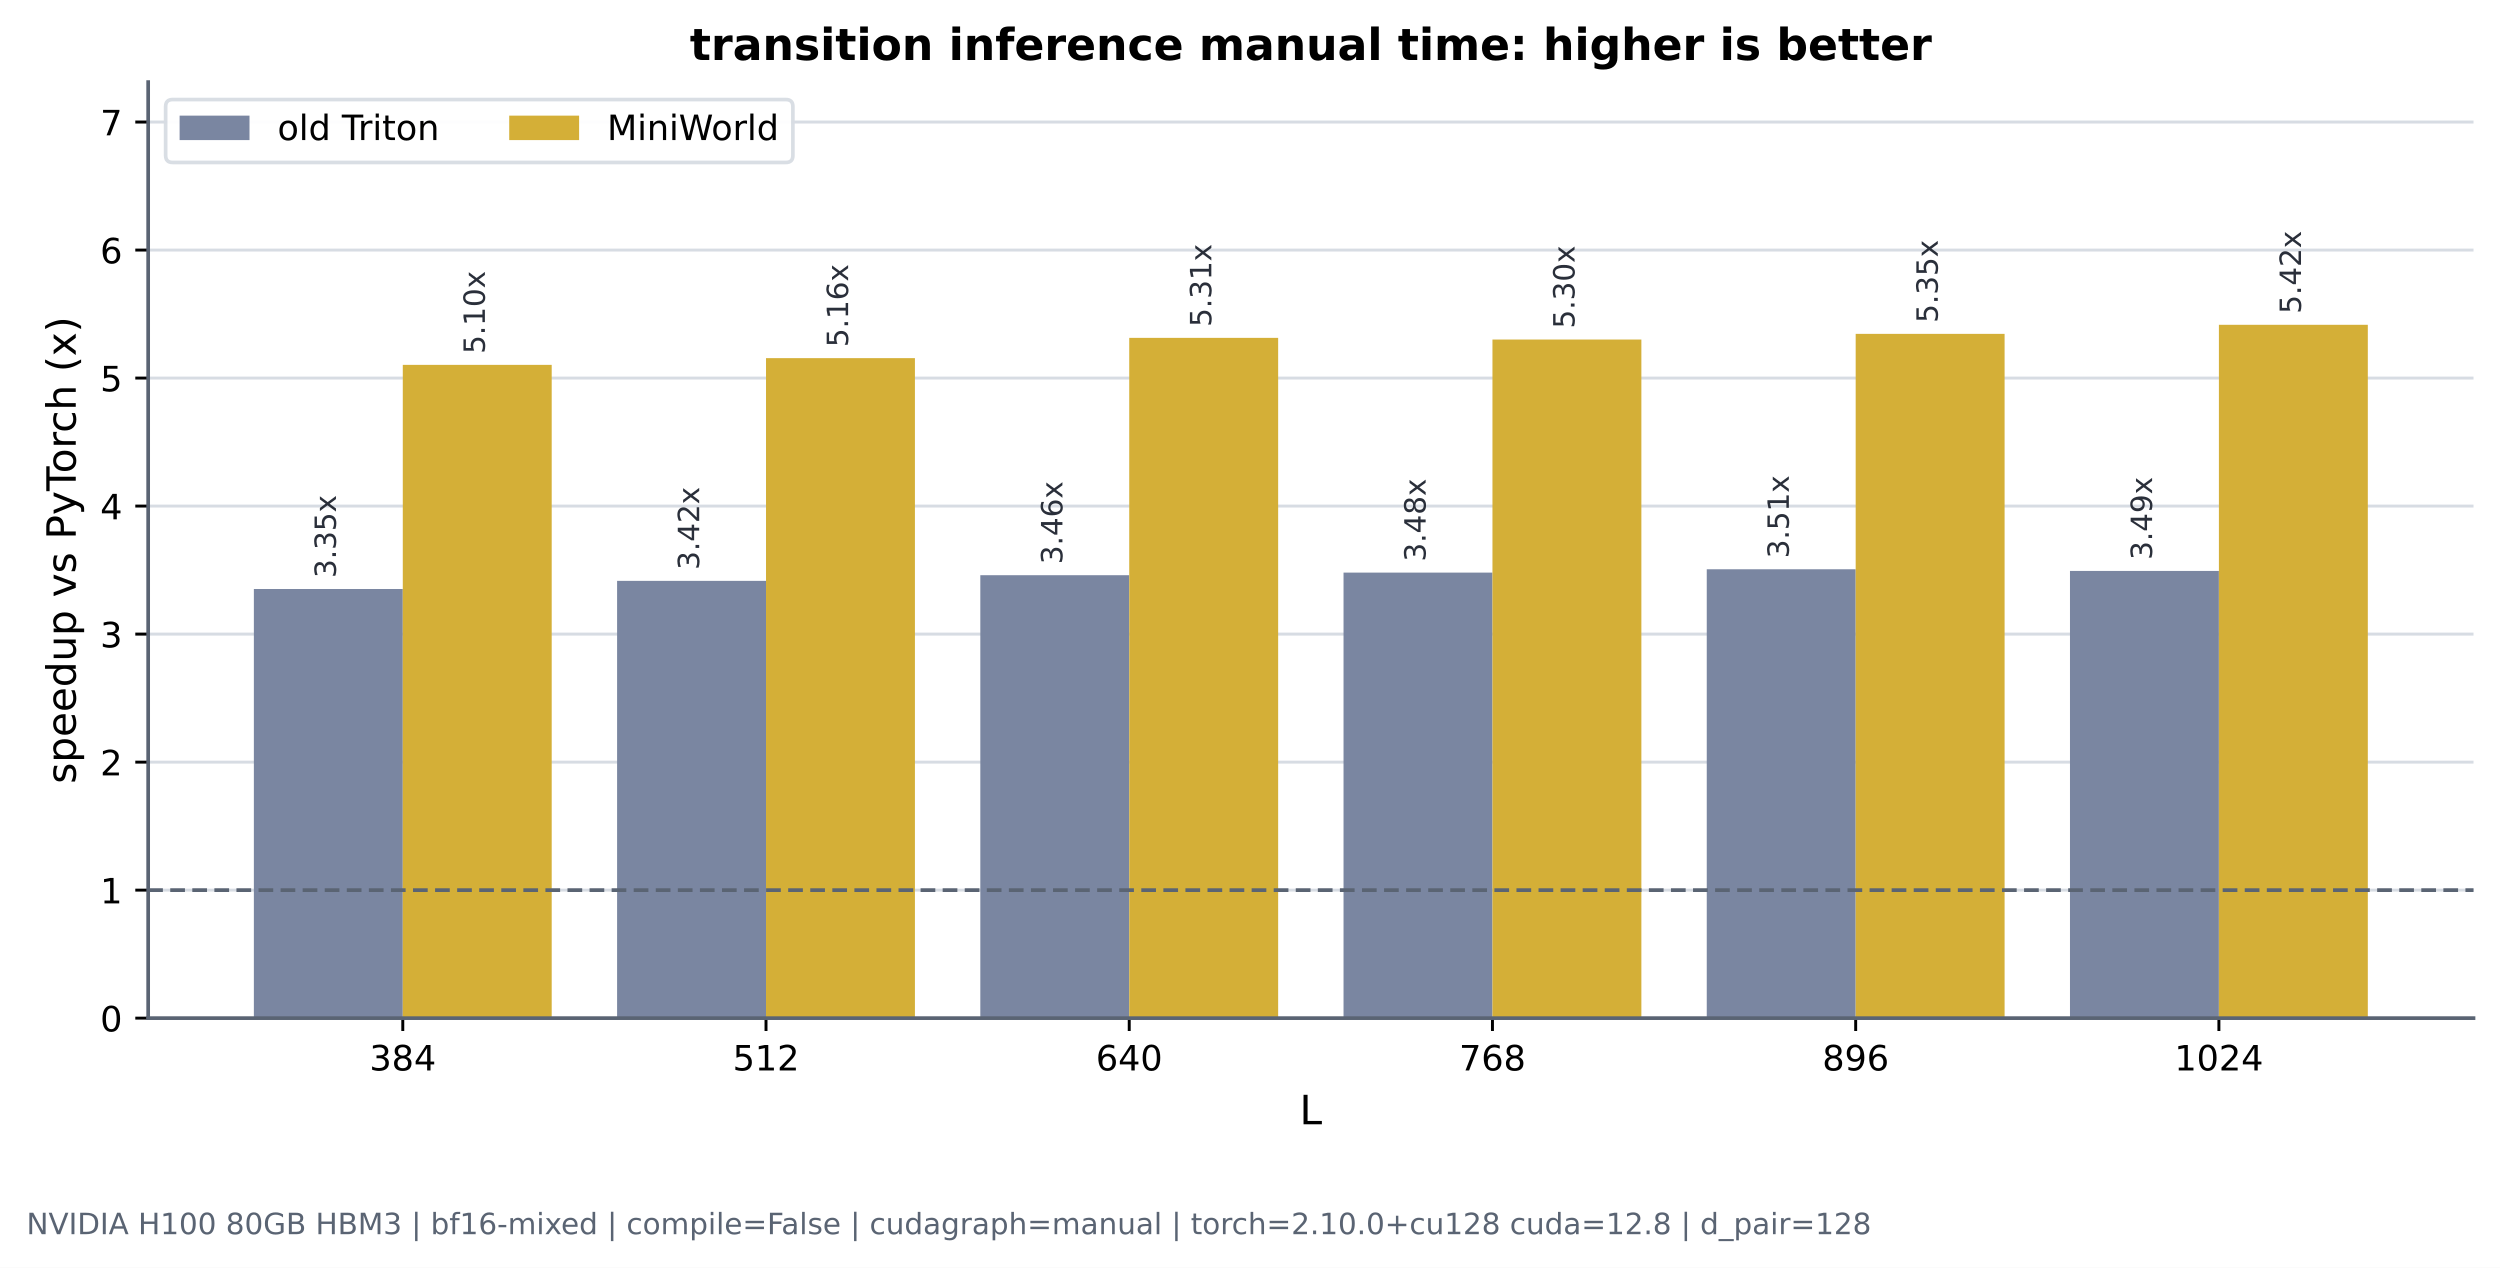
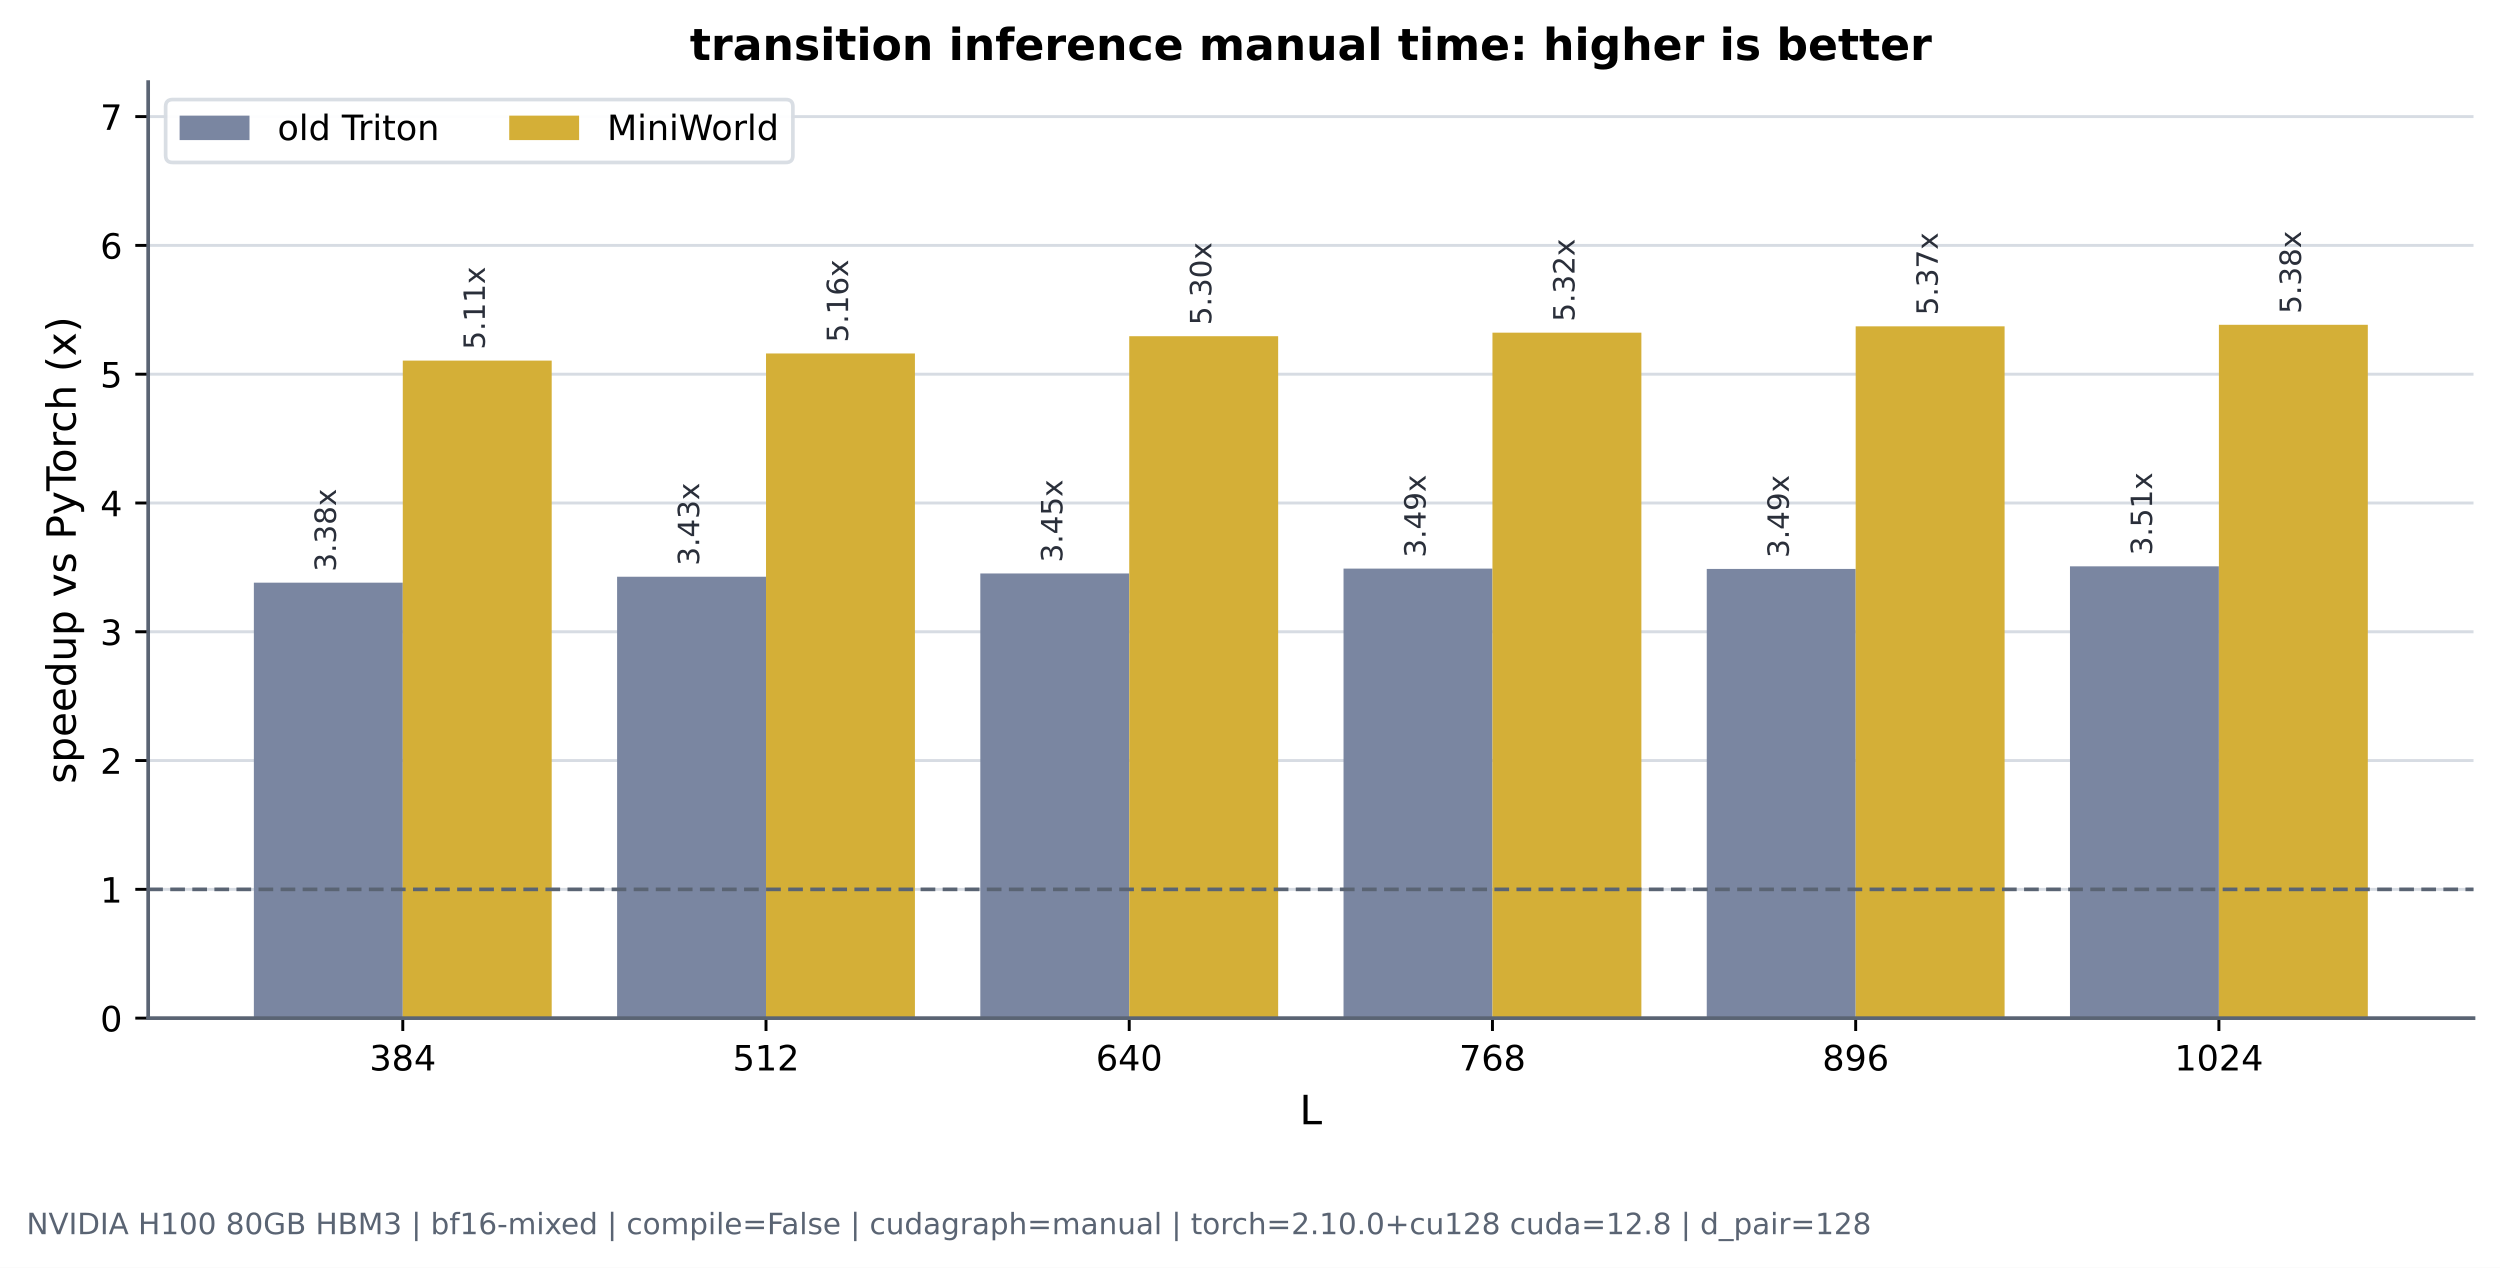
<svg xmlns="http://www.w3.org/2000/svg" xmlns:xlink="http://www.w3.org/1999/xlink" width="679.68pt" height="344.665pt" viewBox="0 0 679.68 344.665" version="1.1">
  <defs>
    <style type="text/css">*{stroke-linejoin: round; stroke-linecap: butt}</style>
  </defs>
  <g id="figure_1">
    <g id="patch_1">
      <path d="M 0 344.665  L 679.68 344.665  L 679.68 0  L 0 0  z " style="fill: #ffffff" />
    </g>
    <g id="axes_1">
      <g id="patch_2">
        <path d="M 40.283 276.805  L 672.48 276.805  L 672.48 22.318  L 40.283 22.318  z " style="fill: #ffffff" />
      </g>
      <g id="matplotlib.axis_1">
        <g id="xtick_1">
          <g id="line2d_1">
            <defs>
-               <path id="m460fba38cb" d="M 0 0  L 0 3.5  " style="stroke: #000000; stroke-width: 0.8" />
+               <path id="maee2445586" d="M 0 0  L 0 3.5  " style="stroke: #000000; stroke-width: 0.8" />
            </defs>
            <g>
-               <use xlink:href="#m460fba38cb" x="109.506" y="276.805" style="stroke: #000000; stroke-width: 0.8" />
+               <use xlink:href="#maee2445586" x="109.506" y="276.805" style="stroke: #000000; stroke-width: 0.8" />
            </g>
          </g>
          <g id="text_1">
            <text style="font-size: 9.5px; font-family: 'DejaVu Sans', 'Arial', 'Helvetica', sans-serif; text-anchor: middle" x="109.506" y="291.023" transform="rotate(-0 109.5063 291.0227)">384</text>
          </g>
        </g>
        <g id="xtick_2">
          <g id="line2d_2">
            <g>
-               <use xlink:href="#m460fba38cb" x="208.256" y="276.805" style="stroke: #000000; stroke-width: 0.8" />
+               <use xlink:href="#maee2445586" x="208.256" y="276.805" style="stroke: #000000; stroke-width: 0.8" />
            </g>
          </g>
          <g id="text_2">
            <text style="font-size: 9.5px; font-family: 'DejaVu Sans', 'Arial', 'Helvetica', sans-serif; text-anchor: middle" x="208.256" y="291.023" transform="rotate(-0 208.2563 291.0227)">512</text>
          </g>
        </g>
        <g id="xtick_3">
          <g id="line2d_3">
            <g>
-               <use xlink:href="#m460fba38cb" x="307.006" y="276.805" style="stroke: #000000; stroke-width: 0.8" />
+               <use xlink:href="#maee2445586" x="307.006" y="276.805" style="stroke: #000000; stroke-width: 0.8" />
            </g>
          </g>
          <g id="text_3">
            <text style="font-size: 9.5px; font-family: 'DejaVu Sans', 'Arial', 'Helvetica', sans-serif; text-anchor: middle" x="307.006" y="291.023" transform="rotate(-0 307.0063 291.0227)">640</text>
          </g>
        </g>
        <g id="xtick_4">
          <g id="line2d_4">
            <g>
-               <use xlink:href="#m460fba38cb" x="405.756" y="276.805" style="stroke: #000000; stroke-width: 0.8" />
+               <use xlink:href="#maee2445586" x="405.756" y="276.805" style="stroke: #000000; stroke-width: 0.8" />
            </g>
          </g>
          <g id="text_4">
            <text style="font-size: 9.5px; font-family: 'DejaVu Sans', 'Arial', 'Helvetica', sans-serif; text-anchor: middle" x="405.756" y="291.023" transform="rotate(-0 405.7563 291.0227)">768</text>
          </g>
        </g>
        <g id="xtick_5">
          <g id="line2d_5">
            <g>
-               <use xlink:href="#m460fba38cb" x="504.506" y="276.805" style="stroke: #000000; stroke-width: 0.8" />
+               <use xlink:href="#maee2445586" x="504.506" y="276.805" style="stroke: #000000; stroke-width: 0.8" />
            </g>
          </g>
          <g id="text_5">
            <text style="font-size: 9.5px; font-family: 'DejaVu Sans', 'Arial', 'Helvetica', sans-serif; text-anchor: middle" x="504.506" y="291.023" transform="rotate(-0 504.5063 291.0227)">896</text>
          </g>
        </g>
        <g id="xtick_6">
          <g id="line2d_6">
            <g>
-               <use xlink:href="#m460fba38cb" x="603.256" y="276.805" style="stroke: #000000; stroke-width: 0.8" />
+               <use xlink:href="#maee2445586" x="603.256" y="276.805" style="stroke: #000000; stroke-width: 0.8" />
            </g>
          </g>
          <g id="text_6">
            <text style="font-size: 9.5px; font-family: 'DejaVu Sans', 'Arial', 'Helvetica', sans-serif; text-anchor: middle" x="603.256" y="291.023" transform="rotate(-0 603.2563 291.0227)">1024</text>
          </g>
        </g>
        <g id="text_7">
          <text style="font-size: 11px; font-family: 'DejaVu Sans', 'Arial', 'Helvetica', sans-serif; text-anchor: middle" x="356.381" y="305.662" transform="rotate(-0 356.3813 305.6624)">L</text>
        </g>
      </g>
      <g id="matplotlib.axis_2">
        <g id="ytick_1">
          <g id="line2d_7">
-             <path d="M 40.283 276.805  L 672.48 276.805  " clip-path="url(#pcab9bd2291)" style="fill: none; stroke: #d7dce3; stroke-width: 0.8; stroke-linecap: square" />
+             <path d="M 40.283 276.805  L 672.48 276.805  " clip-path="url(#pf762ebc388)" style="fill: none; stroke: #d7dce3; stroke-width: 0.8; stroke-linecap: square" />
          </g>
          <g id="line2d_8">
            <defs>
-               <path id="mcb0c6689fc" d="M 0 0  L -3.5 0  " style="stroke: #000000; stroke-width: 0.8" />
+               <path id="me5e0cddc04" d="M 0 0  L -3.5 0  " style="stroke: #000000; stroke-width: 0.8" />
            </defs>
            <g>
-               <use xlink:href="#mcb0c6689fc" x="40.283" y="276.805" style="stroke: #000000; stroke-width: 0.8" />
+               <use xlink:href="#me5e0cddc04" x="40.283" y="276.805" style="stroke: #000000; stroke-width: 0.8" />
            </g>
          </g>
          <g id="text_8">
            <text style="font-size: 9.5px; font-family: 'DejaVu Sans', 'Arial', 'Helvetica', sans-serif; text-anchor: end" x="33.283" y="280.414" transform="rotate(-0 33.28258 280.4138)">0</text>
          </g>
        </g>
        <g id="ytick_2">
          <g id="line2d_9">
-             <path d="M 40.283 242.001  L 672.48 242.001  " clip-path="url(#pcab9bd2291)" style="fill: none; stroke: #d7dce3; stroke-width: 0.8; stroke-linecap: square" />
+             <path d="M 40.283 241.79  L 672.48 241.79  " clip-path="url(#pf762ebc388)" style="fill: none; stroke: #d7dce3; stroke-width: 0.8; stroke-linecap: square" />
          </g>
          <g id="line2d_10">
            <g>
-               <use xlink:href="#mcb0c6689fc" x="40.283" y="242.001" style="stroke: #000000; stroke-width: 0.8" />
+               <use xlink:href="#me5e0cddc04" x="40.283" y="241.79" style="stroke: #000000; stroke-width: 0.8" />
            </g>
          </g>
          <g id="text_9">
-             <text style="font-size: 9.5px; font-family: 'DejaVu Sans', 'Arial', 'Helvetica', sans-serif; text-anchor: end" x="33.283" y="245.61" transform="rotate(-0 33.28258 245.6098)">1</text>
+             <text style="font-size: 9.5px; font-family: 'DejaVu Sans', 'Arial', 'Helvetica', sans-serif; text-anchor: end" x="33.283" y="245.399" transform="rotate(-0 33.28258 245.3988)">1</text>
          </g>
        </g>
        <g id="ytick_3">
          <g id="line2d_11">
-             <path d="M 40.283 207.197  L 672.48 207.197  " clip-path="url(#pcab9bd2291)" style="fill: none; stroke: #d7dce3; stroke-width: 0.8; stroke-linecap: square" />
+             <path d="M 40.283 206.775  L 672.48 206.775  " clip-path="url(#pf762ebc388)" style="fill: none; stroke: #d7dce3; stroke-width: 0.8; stroke-linecap: square" />
          </g>
          <g id="line2d_12">
            <g>
-               <use xlink:href="#mcb0c6689fc" x="40.283" y="207.197" style="stroke: #000000; stroke-width: 0.8" />
+               <use xlink:href="#me5e0cddc04" x="40.283" y="206.775" style="stroke: #000000; stroke-width: 0.8" />
            </g>
          </g>
          <g id="text_10">
-             <text style="font-size: 9.5px; font-family: 'DejaVu Sans', 'Arial', 'Helvetica', sans-serif; text-anchor: end" x="33.283" y="210.806" transform="rotate(-0 33.28258 210.8058)">2</text>
+             <text style="font-size: 9.5px; font-family: 'DejaVu Sans', 'Arial', 'Helvetica', sans-serif; text-anchor: end" x="33.283" y="210.384" transform="rotate(-0 33.28258 210.3838)">2</text>
          </g>
        </g>
        <g id="ytick_4">
          <g id="line2d_13">
-             <path d="M 40.283 172.393  L 672.48 172.393  " clip-path="url(#pcab9bd2291)" style="fill: none; stroke: #d7dce3; stroke-width: 0.8; stroke-linecap: square" />
+             <path d="M 40.283 171.76  L 672.48 171.76  " clip-path="url(#pf762ebc388)" style="fill: none; stroke: #d7dce3; stroke-width: 0.8; stroke-linecap: square" />
          </g>
          <g id="line2d_14">
            <g>
-               <use xlink:href="#mcb0c6689fc" x="40.283" y="172.393" style="stroke: #000000; stroke-width: 0.8" />
+               <use xlink:href="#me5e0cddc04" x="40.283" y="171.76" style="stroke: #000000; stroke-width: 0.8" />
            </g>
          </g>
          <g id="text_11">
-             <text style="font-size: 9.5px; font-family: 'DejaVu Sans', 'Arial', 'Helvetica', sans-serif; text-anchor: end" x="33.283" y="176.002" transform="rotate(-0 33.28258 176.0017)">3</text>
+             <text style="font-size: 9.5px; font-family: 'DejaVu Sans', 'Arial', 'Helvetica', sans-serif; text-anchor: end" x="33.283" y="175.369" transform="rotate(-0 33.28258 175.3688)">3</text>
          </g>
        </g>
        <g id="ytick_5">
          <g id="line2d_15">
-             <path d="M 40.283 137.589  L 672.48 137.589  " clip-path="url(#pcab9bd2291)" style="fill: none; stroke: #d7dce3; stroke-width: 0.8; stroke-linecap: square" />
+             <path d="M 40.283 136.745  L 672.48 136.745  " clip-path="url(#pf762ebc388)" style="fill: none; stroke: #d7dce3; stroke-width: 0.8; stroke-linecap: square" />
          </g>
          <g id="line2d_16">
            <g>
-               <use xlink:href="#mcb0c6689fc" x="40.283" y="137.589" style="stroke: #000000; stroke-width: 0.8" />
+               <use xlink:href="#me5e0cddc04" x="40.283" y="136.745" style="stroke: #000000; stroke-width: 0.8" />
            </g>
          </g>
          <g id="text_12">
-             <text style="font-size: 9.5px; font-family: 'DejaVu Sans', 'Arial', 'Helvetica', sans-serif; text-anchor: end" x="33.283" y="141.198" transform="rotate(-0 33.28258 141.1977)">4</text>
+             <text style="font-size: 9.5px; font-family: 'DejaVu Sans', 'Arial', 'Helvetica', sans-serif; text-anchor: end" x="33.283" y="140.354" transform="rotate(-0 33.28258 140.3537)">4</text>
          </g>
        </g>
        <g id="ytick_6">
          <g id="line2d_17">
-             <path d="M 40.283 102.785  L 672.48 102.785  " clip-path="url(#pcab9bd2291)" style="fill: none; stroke: #d7dce3; stroke-width: 0.8; stroke-linecap: square" />
+             <path d="M 40.283 101.73  L 672.48 101.73  " clip-path="url(#pf762ebc388)" style="fill: none; stroke: #d7dce3; stroke-width: 0.8; stroke-linecap: square" />
          </g>
          <g id="line2d_18">
            <g>
-               <use xlink:href="#mcb0c6689fc" x="40.283" y="102.785" style="stroke: #000000; stroke-width: 0.8" />
+               <use xlink:href="#me5e0cddc04" x="40.283" y="101.73" style="stroke: #000000; stroke-width: 0.8" />
            </g>
          </g>
          <g id="text_13">
-             <text style="font-size: 9.5px; font-family: 'DejaVu Sans', 'Arial', 'Helvetica', sans-serif; text-anchor: end" x="33.283" y="106.394" transform="rotate(-0 33.28258 106.3937)">5</text>
+             <text style="font-size: 9.5px; font-family: 'DejaVu Sans', 'Arial', 'Helvetica', sans-serif; text-anchor: end" x="33.283" y="105.339" transform="rotate(-0 33.28258 105.3387)">5</text>
          </g>
        </g>
        <g id="ytick_7">
          <g id="line2d_19">
-             <path d="M 40.283 67.981  L 672.48 67.981  " clip-path="url(#pcab9bd2291)" style="fill: none; stroke: #d7dce3; stroke-width: 0.8; stroke-linecap: square" />
+             <path d="M 40.283 66.715  L 672.48 66.715  " clip-path="url(#pf762ebc388)" style="fill: none; stroke: #d7dce3; stroke-width: 0.8; stroke-linecap: square" />
          </g>
          <g id="line2d_20">
            <g>
-               <use xlink:href="#mcb0c6689fc" x="40.283" y="67.981" style="stroke: #000000; stroke-width: 0.8" />
+               <use xlink:href="#me5e0cddc04" x="40.283" y="66.715" style="stroke: #000000; stroke-width: 0.8" />
            </g>
          </g>
          <g id="text_14">
-             <text style="font-size: 9.5px; font-family: 'DejaVu Sans', 'Arial', 'Helvetica', sans-serif; text-anchor: end" x="33.283" y="71.59" transform="rotate(-0 33.28258 71.58965)">6</text>
+             <text style="font-size: 9.5px; font-family: 'DejaVu Sans', 'Arial', 'Helvetica', sans-serif; text-anchor: end" x="33.283" y="70.324" transform="rotate(-0 33.28258 70.32369)">6</text>
          </g>
        </g>
        <g id="ytick_8">
          <g id="line2d_21">
-             <path d="M 40.283 33.177  L 672.48 33.177  " clip-path="url(#pcab9bd2291)" style="fill: none; stroke: #d7dce3; stroke-width: 0.8; stroke-linecap: square" />
+             <path d="M 40.283 31.7  L 672.48 31.7  " clip-path="url(#pf762ebc388)" style="fill: none; stroke: #d7dce3; stroke-width: 0.8; stroke-linecap: square" />
          </g>
          <g id="line2d_22">
            <g>
-               <use xlink:href="#mcb0c6689fc" x="40.283" y="33.177" style="stroke: #000000; stroke-width: 0.8" />
+               <use xlink:href="#me5e0cddc04" x="40.283" y="31.7" style="stroke: #000000; stroke-width: 0.8" />
            </g>
          </g>
          <g id="text_15">
-             <text style="font-size: 9.5px; font-family: 'DejaVu Sans', 'Arial', 'Helvetica', sans-serif; text-anchor: end" x="33.283" y="36.786" transform="rotate(-0 33.28258 36.78562)">7</text>
+             <text style="font-size: 9.5px; font-family: 'DejaVu Sans', 'Arial', 'Helvetica', sans-serif; text-anchor: end" x="33.283" y="35.309" transform="rotate(-0 33.28258 35.30867)">7</text>
          </g>
        </g>
        <g id="text_16">
          <text style="font-size: 11px; font-family: 'DejaVu Sans', 'Arial', 'Helvetica', sans-serif; text-anchor: middle" x="20.596" y="149.562" transform="rotate(-90 20.59562 149.5615)">speedup vs PyTorch (x)</text>
        </g>
      </g>
      <g id="patch_3">
-         <path d="M 69.019 276.805  L 109.506 276.805  L 109.506 160.129  L 69.019 160.129  z " clip-path="url(#pcab9bd2291)" style="fill: #7a86a1" />
+         <path d="M 69.019 276.805  L 109.506 276.805  L 109.506 158.414  L 69.019 158.414  z " clip-path="url(#pf762ebc388)" style="fill: #7a86a1" />
      </g>
      <g id="patch_4">
-         <path d="M 167.769 276.805  L 208.256 276.805  L 208.256 157.922  L 167.769 157.922  z " clip-path="url(#pcab9bd2291)" style="fill: #7a86a1" />
+         <path d="M 167.769 276.805  L 208.256 276.805  L 208.256 156.79  L 167.769 156.79  z " clip-path="url(#pf762ebc388)" style="fill: #7a86a1" />
      </g>
      <g id="patch_5">
-         <path d="M 266.519 276.805  L 307.006 276.805  L 307.006 156.38  L 266.519 156.38  z " clip-path="url(#pcab9bd2291)" style="fill: #7a86a1" />
+         <path d="M 266.519 276.805  L 307.006 276.805  L 307.006 155.911  L 266.519 155.911  z " clip-path="url(#pf762ebc388)" style="fill: #7a86a1" />
      </g>
      <g id="patch_6">
-         <path d="M 365.269 276.805  L 405.756 276.805  L 405.756 155.671  L 365.269 155.671  z " clip-path="url(#pcab9bd2291)" style="fill: #7a86a1" />
+         <path d="M 365.269 276.805  L 405.756 276.805  L 405.756 154.592  L 365.269 154.592  z " clip-path="url(#pf762ebc388)" style="fill: #7a86a1" />
      </g>
      <g id="patch_7">
-         <path d="M 464.019 276.805  L 504.506 276.805  L 504.506 154.773  L 464.019 154.773  z " clip-path="url(#pcab9bd2291)" style="fill: #7a86a1" />
+         <path d="M 464.019 276.805  L 504.506 276.805  L 504.506 154.682  L 464.019 154.682  z " clip-path="url(#pf762ebc388)" style="fill: #7a86a1" />
      </g>
      <g id="patch_8">
-         <path d="M 562.769 276.805  L 603.256 276.805  L 603.256 155.212  L 562.769 155.212  z " clip-path="url(#pcab9bd2291)" style="fill: #7a86a1" />
+         <path d="M 562.769 276.805  L 603.256 276.805  L 603.256 153.966  L 562.769 153.966  z " clip-path="url(#pf762ebc388)" style="fill: #7a86a1" />
      </g>
      <g id="patch_9">
-         <path d="M 109.506 276.805  L 149.994 276.805  L 149.994 99.204  L 109.506 99.204  z " clip-path="url(#pcab9bd2291)" style="fill: #d4af37" />
+         <path d="M 109.506 276.805  L 149.994 276.805  L 149.994 98.045  L 109.506 98.045  z " clip-path="url(#pf762ebc388)" style="fill: #d4af37" />
      </g>
      <g id="patch_10">
-         <path d="M 208.256 276.805  L 248.744 276.805  L 248.744 97.361  L 208.256 97.361  z " clip-path="url(#pcab9bd2291)" style="fill: #d4af37" />
+         <path d="M 208.256 276.805  L 248.744 276.805  L 248.744 96.097  L 208.256 96.097  z " clip-path="url(#pf762ebc388)" style="fill: #d4af37" />
      </g>
      <g id="patch_11">
-         <path d="M 307.006 276.805  L 347.494 276.805  L 347.494 91.864  L 307.006 91.864  z " clip-path="url(#pcab9bd2291)" style="fill: #d4af37" />
+         <path d="M 307.006 276.805  L 347.494 276.805  L 347.494 91.399  L 307.006 91.399  z " clip-path="url(#pf762ebc388)" style="fill: #d4af37" />
      </g>
      <g id="patch_12">
-         <path d="M 405.756 276.805  L 446.244 276.805  L 446.244 92.305  L 405.756 92.305  z " clip-path="url(#pcab9bd2291)" style="fill: #d4af37" />
+         <path d="M 405.756 276.805  L 446.244 276.805  L 446.244 90.45  L 405.756 90.45  z " clip-path="url(#pf762ebc388)" style="fill: #d4af37" />
      </g>
      <g id="patch_13">
-         <path d="M 504.506 276.805  L 544.994 276.805  L 544.994 90.761  L 504.506 90.761  z " clip-path="url(#pcab9bd2291)" style="fill: #d4af37" />
+         <path d="M 504.506 276.805  L 544.994 276.805  L 544.994 88.721  L 504.506 88.721  z " clip-path="url(#pf762ebc388)" style="fill: #d4af37" />
      </g>
      <g id="patch_14">
-         <path d="M 603.256 276.805  L 643.744 276.805  L 643.744 88.296  L 603.256 88.296  z " clip-path="url(#pcab9bd2291)" style="fill: #d4af37" />
+         <path d="M 603.256 276.805  L 643.744 276.805  L 643.744 88.296  L 603.256 88.296  z " clip-path="url(#pf762ebc388)" style="fill: #d4af37" />
      </g>
      <g id="line2d_23">
-         <path d="M 40.283 242.001  L 672.48 242.001  " clip-path="url(#pcab9bd2291)" style="fill: none; stroke-dasharray: 4,2; stroke-dashoffset: 0; stroke: #5a6473" />
+         <path d="M 40.283 241.79  L 672.48 241.79  " clip-path="url(#pf762ebc388)" style="fill: none; stroke-dasharray: 4,2; stroke-dashoffset: 0; stroke: #5a6473" />
      </g>
      <g id="patch_15">
        <path d="M 40.283 276.805  L 40.283 22.318  " style="fill: none; stroke: #5a6473; stroke-linejoin: miter; stroke-linecap: square" />
      </g>
      <g id="patch_16">
        <path d="M 40.283 276.805  L 672.48 276.805  " style="fill: none; stroke: #5a6473; stroke-linejoin: miter; stroke-linecap: square" />
      </g>
      <g id="text_17">
-         <text style="font-size: 8px; font-family: 'DejaVu Sans', 'Arial', 'Helvetica', sans-serif; fill: #2a2f3a" transform="translate(91.3407 157.1293) rotate(-90)">3.35x</text>
+         <text style="font-size: 8px; font-family: 'DejaVu Sans', 'Arial', 'Helvetica', sans-serif; fill: #2a2f3a" transform="translate(91.3407 155.4143) rotate(-90)">3.38x</text>
      </g>
      <g id="text_18">
-         <text style="font-size: 8px; font-family: 'DejaVu Sans', 'Arial', 'Helvetica', sans-serif; fill: #2a2f3a" transform="translate(190.0907 154.9221) rotate(-90)">3.42x</text>
+         <text style="font-size: 8px; font-family: 'DejaVu Sans', 'Arial', 'Helvetica', sans-serif; fill: #2a2f3a" transform="translate(190.0907 153.7902) rotate(-90)">3.43x</text>
      </g>
      <g id="text_19">
-         <text style="font-size: 8px; font-family: 'DejaVu Sans', 'Arial', 'Helvetica', sans-serif; fill: #2a2f3a" transform="translate(288.8407 153.3796) rotate(-90)">3.46x</text>
+         <text style="font-size: 8px; font-family: 'DejaVu Sans', 'Arial', 'Helvetica', sans-serif; fill: #2a2f3a" transform="translate(288.8407 152.9111) rotate(-90)">3.45x</text>
      </g>
      <g id="text_20">
-         <text style="font-size: 8px; font-family: 'DejaVu Sans', 'Arial', 'Helvetica', sans-serif; fill: #2a2f3a" transform="translate(387.5907 152.6707) rotate(-90)">3.48x</text>
+         <text style="font-size: 8px; font-family: 'DejaVu Sans', 'Arial', 'Helvetica', sans-serif; fill: #2a2f3a" transform="translate(387.5907 151.5917) rotate(-90)">3.49x</text>
      </g>
      <g id="text_21">
-         <text style="font-size: 8px; font-family: 'DejaVu Sans', 'Arial', 'Helvetica', sans-serif; fill: #2a2f3a" transform="translate(486.3406 151.7729) rotate(-90)">3.51x</text>
+         <text style="font-size: 8px; font-family: 'DejaVu Sans', 'Arial', 'Helvetica', sans-serif; fill: #2a2f3a" transform="translate(486.3406 151.6823) rotate(-90)">3.49x</text>
      </g>
      <g id="text_22">
-         <text style="font-size: 8px; font-family: 'DejaVu Sans', 'Arial', 'Helvetica', sans-serif; fill: #2a2f3a" transform="translate(585.0906 152.2116) rotate(-90)">3.49x</text>
+         <text style="font-size: 8px; font-family: 'DejaVu Sans', 'Arial', 'Helvetica', sans-serif; fill: #2a2f3a" transform="translate(585.0906 150.9662) rotate(-90)">3.51x</text>
      </g>
      <g id="text_23">
-         <text style="font-size: 8px; font-family: 'DejaVu Sans', 'Arial', 'Helvetica', sans-serif; fill: #2a2f3a" transform="translate(131.8282 96.20432) rotate(-90)">5.10x</text>
+         <text style="font-size: 8px; font-family: 'DejaVu Sans', 'Arial', 'Helvetica', sans-serif; fill: #2a2f3a" transform="translate(131.8282 95.04476) rotate(-90)">5.11x</text>
      </g>
      <g id="text_24">
-         <text style="font-size: 8px; font-family: 'DejaVu Sans', 'Arial', 'Helvetica', sans-serif; fill: #2a2f3a" transform="translate(230.5782 94.36118) rotate(-90)">5.16x</text>
+         <text style="font-size: 8px; font-family: 'DejaVu Sans', 'Arial', 'Helvetica', sans-serif; fill: #2a2f3a" transform="translate(230.5782 93.09681) rotate(-90)">5.16x</text>
      </g>
      <g id="text_25">
-         <text style="font-size: 8px; font-family: 'DejaVu Sans', 'Arial', 'Helvetica', sans-serif; fill: #2a2f3a" transform="translate(329.3282 88.86438) rotate(-90)">5.31x</text>
+         <text style="font-size: 8px; font-family: 'DejaVu Sans', 'Arial', 'Helvetica', sans-serif; fill: #2a2f3a" transform="translate(329.3282 88.39916) rotate(-90)">5.30x</text>
      </g>
      <g id="text_26">
-         <text style="font-size: 8px; font-family: 'DejaVu Sans', 'Arial', 'Helvetica', sans-serif; fill: #2a2f3a" transform="translate(428.0782 89.30463) rotate(-90)">5.30x</text>
+         <text style="font-size: 8px; font-family: 'DejaVu Sans', 'Arial', 'Helvetica', sans-serif; fill: #2a2f3a" transform="translate(428.0782 87.45022) rotate(-90)">5.32x</text>
      </g>
      <g id="text_27">
-         <text style="font-size: 8px; font-family: 'DejaVu Sans', 'Arial', 'Helvetica', sans-serif; fill: #2a2f3a" transform="translate(526.8281 87.76087) rotate(-90)">5.35x</text>
+         <text style="font-size: 8px; font-family: 'DejaVu Sans', 'Arial', 'Helvetica', sans-serif; fill: #2a2f3a" transform="translate(526.8281 85.72081) rotate(-90)">5.37x</text>
      </g>
      <g id="text_28">
-         <text style="font-size: 8px; font-family: 'DejaVu Sans', 'Arial', 'Helvetica', sans-serif; fill: #2a2f3a" transform="translate(625.5781 85.29619) rotate(-90)">5.42x</text>
+         <text style="font-size: 8px; font-family: 'DejaVu Sans', 'Arial', 'Helvetica', sans-serif; fill: #2a2f3a" transform="translate(625.5781 85.29619) rotate(-90)">5.38x</text>
      </g>
      <g id="text_29">
        <text style="font-weight: 700; font-size: 12px; font-family: 'DejaVu Sans', 'Arial', 'Helvetica', sans-serif; text-anchor: middle" x="356.381" y="16.318" transform="rotate(-0 356.3813 16.31812)">transition inference manual time: higher is better</text>
      </g>
      <g id="legend_1">
        <g id="patch_17">
          <path d="M 46.933 44.169  L 213.664 44.169  Q 215.564 44.169 215.564 42.269  L 215.564 28.968  Q 215.564 27.068 213.664 27.068  L 46.933 27.068  Q 45.033 27.068 45.033 28.968  L 45.033 42.269  Q 45.033 44.169 46.933 44.169  z " style="fill: #ffffff; opacity: 0.95; stroke: #d7dce3; stroke-linejoin: miter" />
        </g>
        <g id="patch_18">
          <path d="M 48.833 38.087  L 67.833 38.087  L 67.833 31.437  L 48.833 31.437  z " style="fill: #7a86a1" />
        </g>
        <g id="text_30">
          <text style="font-size: 9.5px; font-family: 'DejaVu Sans', 'Arial', 'Helvetica', sans-serif; text-anchor: start" x="75.433" y="38.087" transform="rotate(-0 75.43258 38.08664)">old Triton</text>
        </g>
        <g id="patch_19">
          <path d="M 138.443 38.087  L 157.443 38.087  L 157.443 31.437  L 138.443 31.437  z " style="fill: #d4af37" />
        </g>
        <g id="text_31">
          <text style="font-size: 9.5px; font-family: 'DejaVu Sans', 'Arial', 'Helvetica', sans-serif; text-anchor: start" x="165.043" y="38.087" transform="rotate(-0 165.0428 38.08664)">MiniWorld</text>
        </g>
      </g>
    </g>
    <g id="text_32">
      <text style="font-size: 8px; font-family: 'DejaVu Sans', 'Arial', 'Helvetica', sans-serif; text-anchor: start; fill: #5a6473" x="7.2" y="335.543" transform="rotate(-0 7.2 335.5431)">NVIDIA H100 80GB HBM3 | bf16-mixed | compile=False | cudagraph=manual | torch=2.10.0+cu128 cuda=12.8 | d_pair=128</text>
    </g>
  </g>
  <defs>
-     <clipPath id="pcab9bd2291">
+     <clipPath id="pf762ebc388">
      <rect x="40.283" y="22.318" width="632.197" height="254.487" />
    </clipPath>
  </defs>
</svg>
